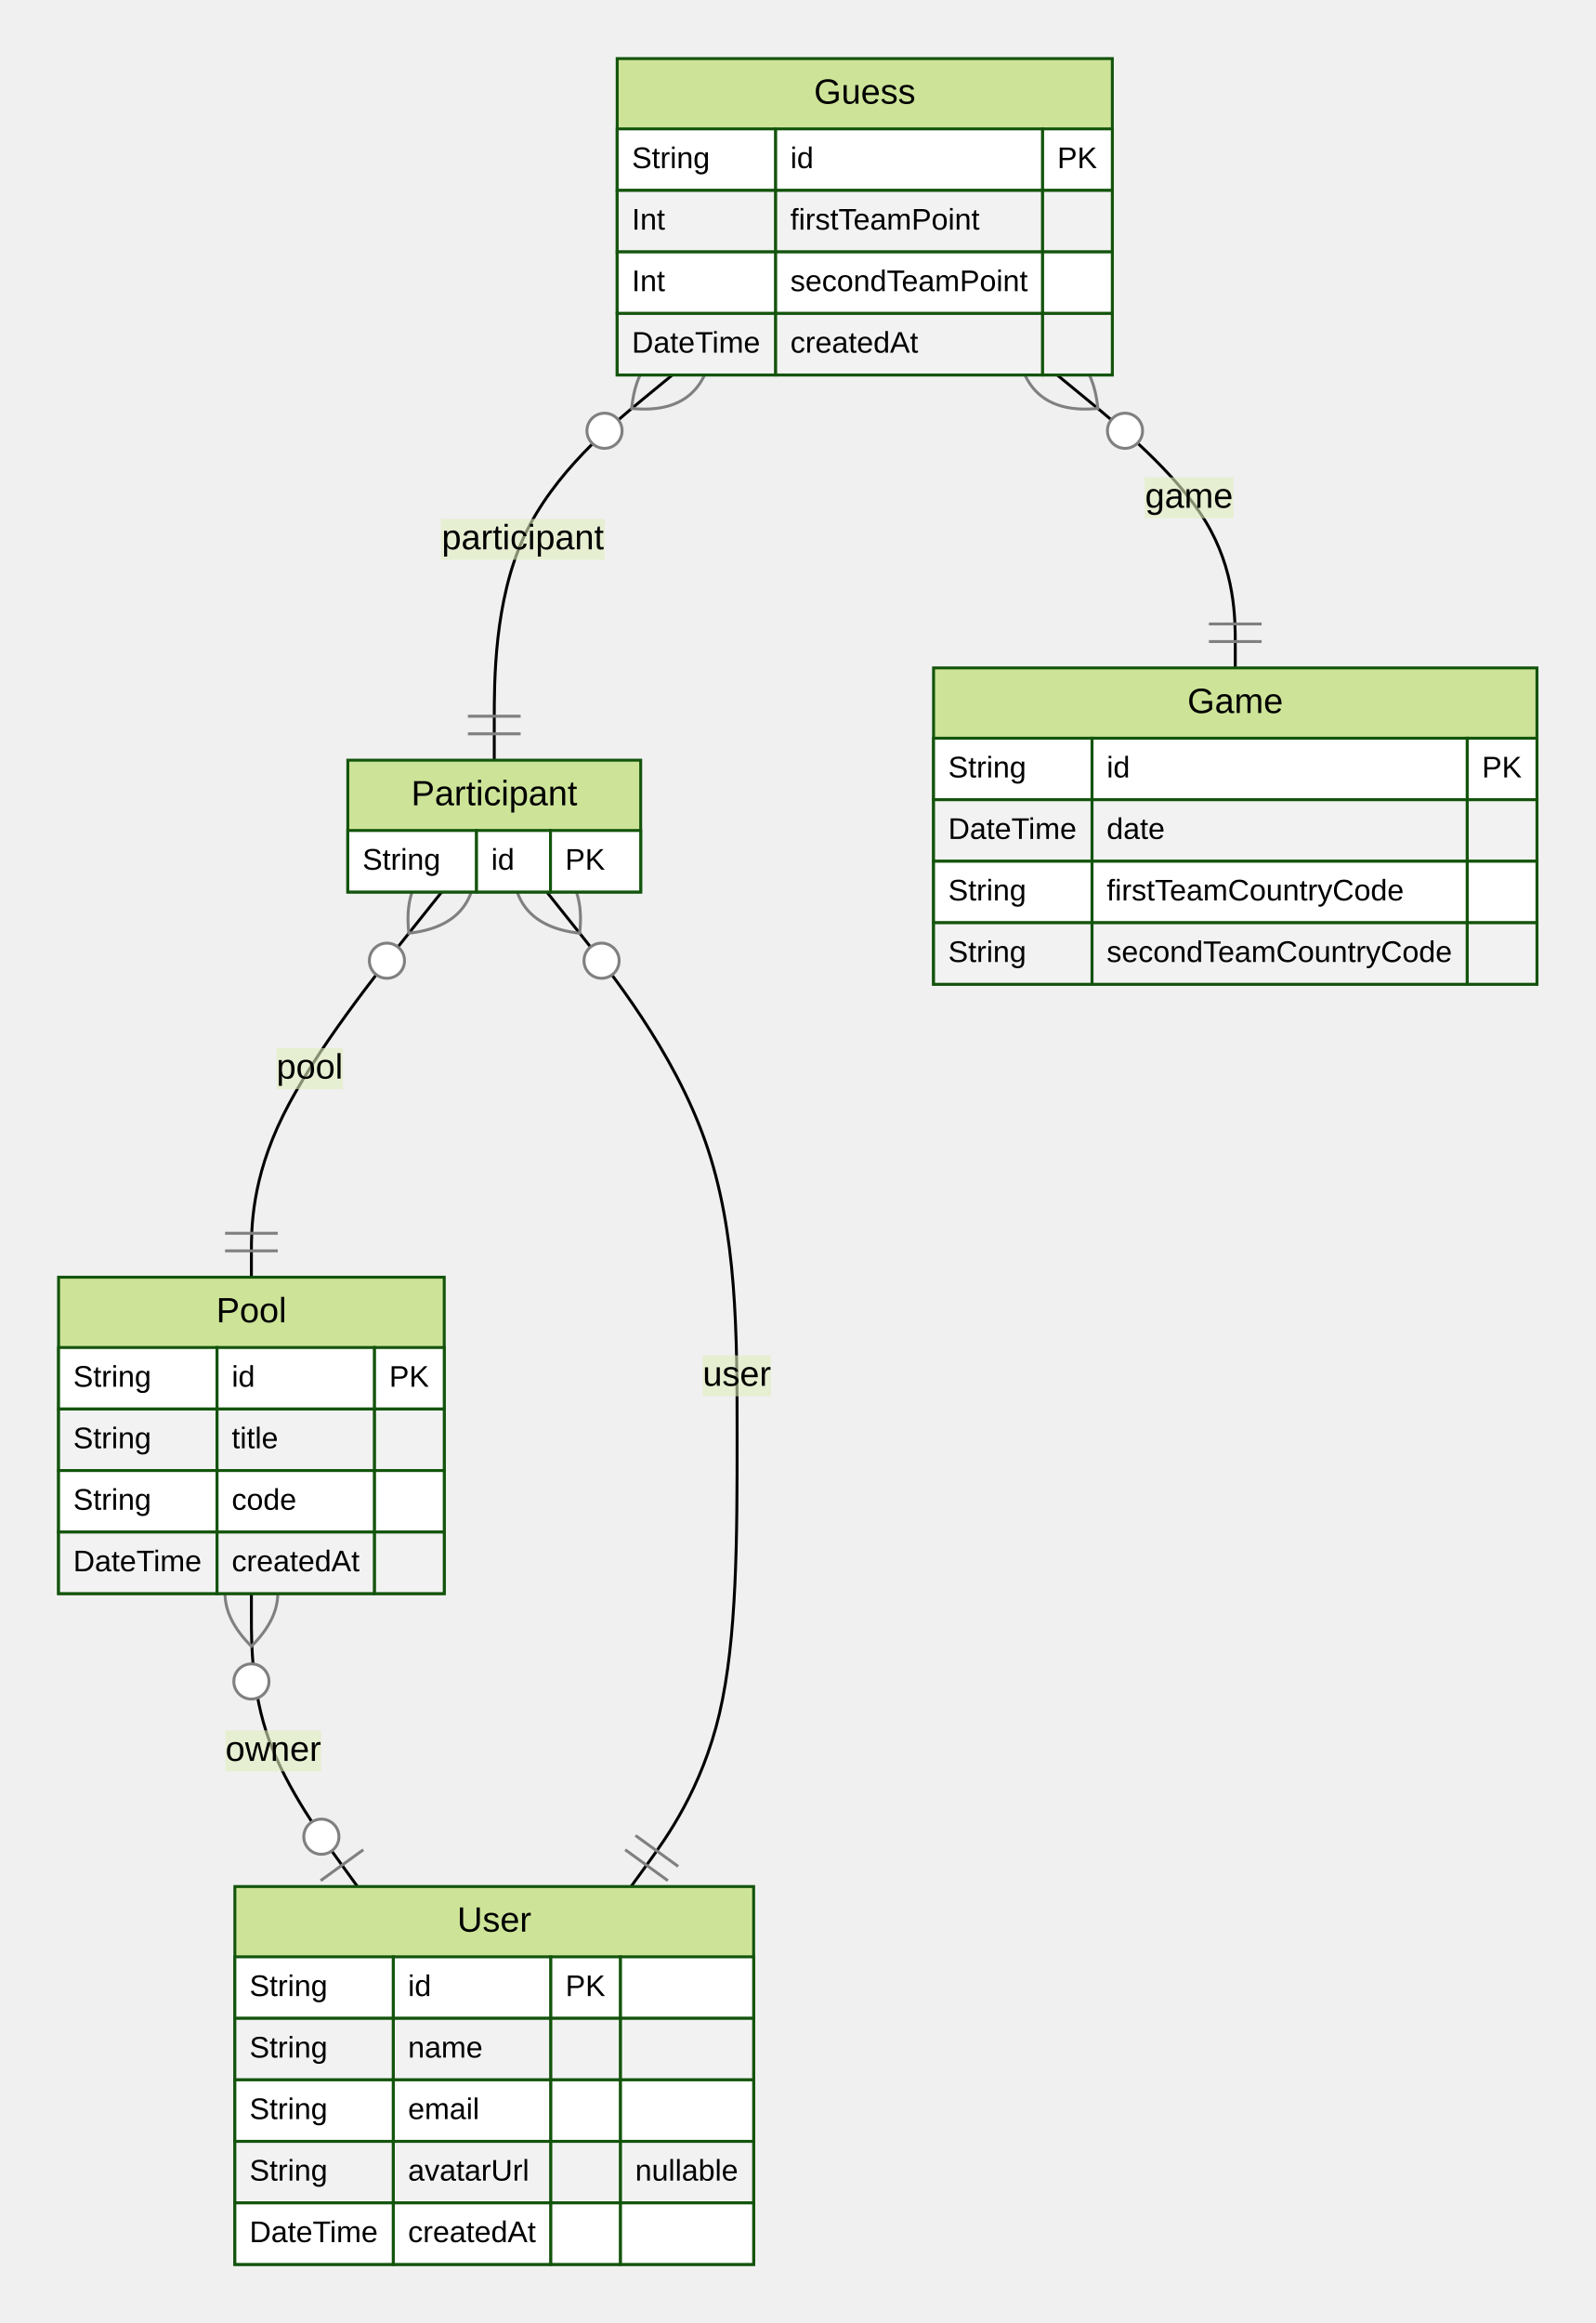
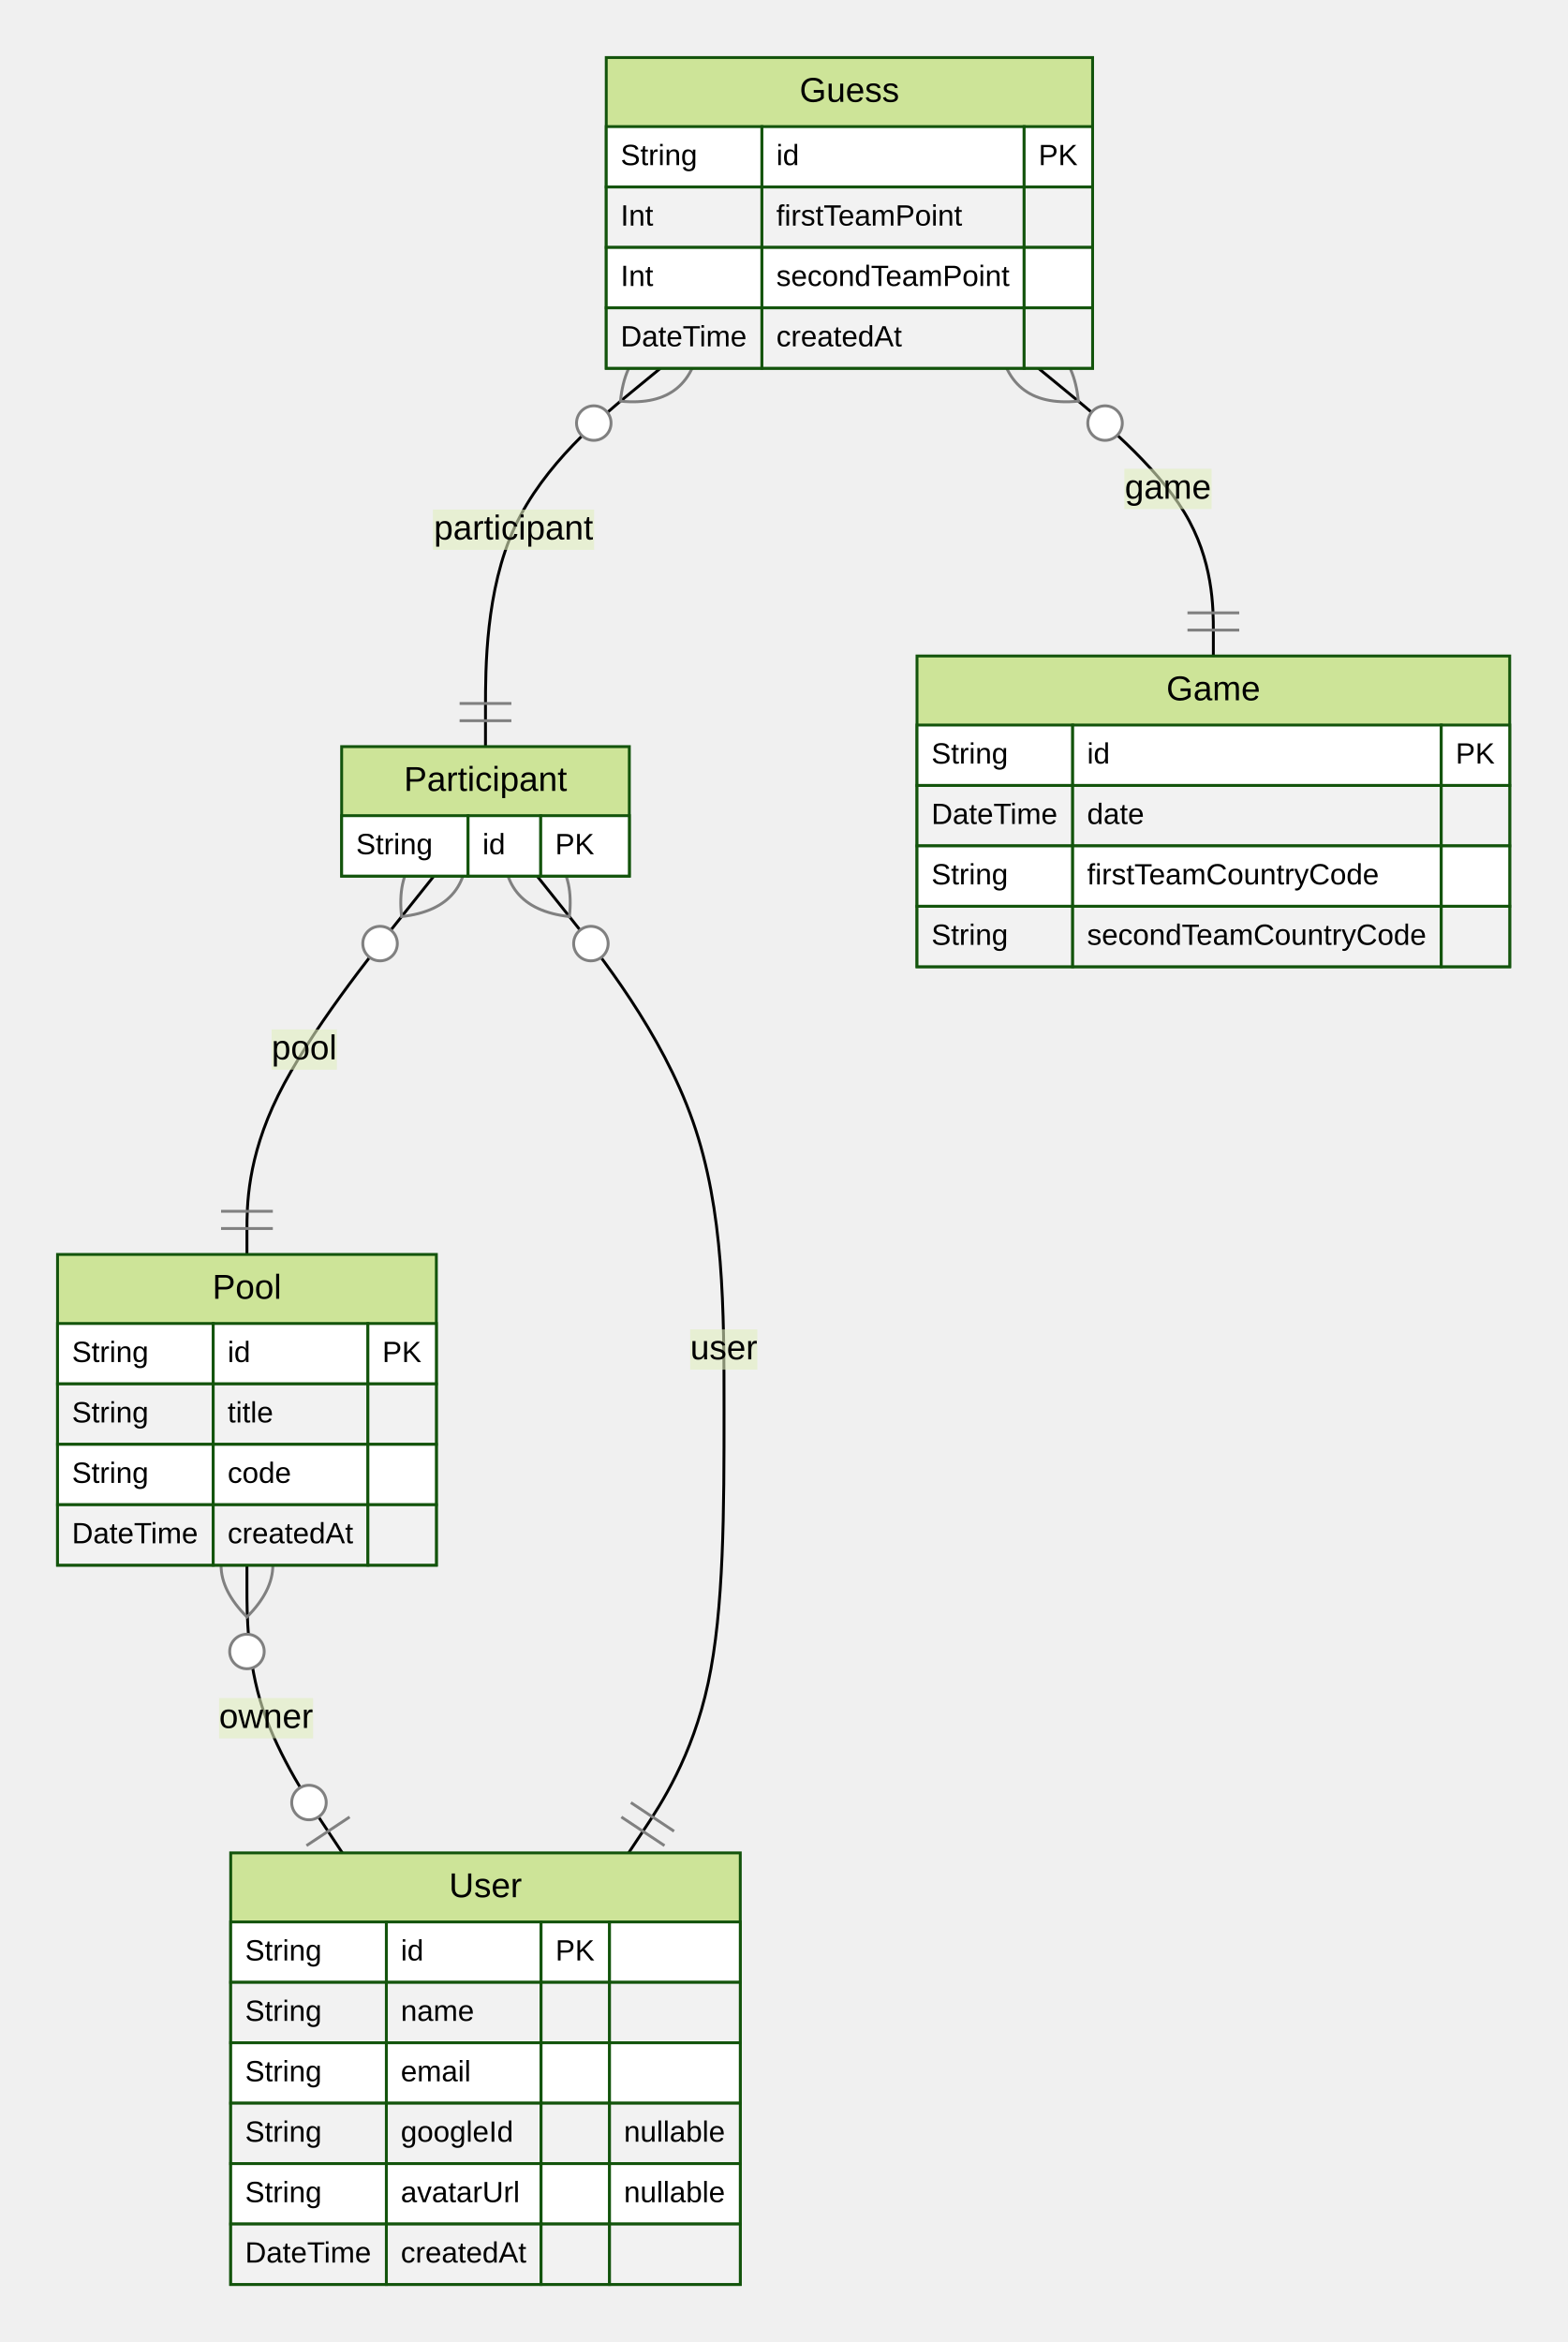
- <svg xmlns="http://www.w3.org/2000/svg" aria-labelledby="chart-title-mermaid-0 chart-desc-mermaid-0" role="img" viewBox="0 0 544.791 793" style="max-width: 544.791px; background-color: white;" width="100%" id="mermaid-0">
+ <svg xmlns="http://www.w3.org/2000/svg" aria-labelledby="chart-title-mermaid-0 chart-desc-mermaid-0" role="img" viewBox="0 0 544.791 814" style="max-width: 544.791px; background-color: white;" width="100%" id="mermaid-0">
  <style>#mermaid-0 {font-family:"trebuchet ms",verdana,arial,sans-serif;font-size:16px;fill:#000000;}#mermaid-0 .error-icon{fill:#552222;}#mermaid-0 .error-text{fill:#552222;stroke:#552222;}#mermaid-0 .edge-thickness-normal{stroke-width:2px;}#mermaid-0 .edge-thickness-thick{stroke-width:3.5px;}#mermaid-0 .edge-pattern-solid{stroke-dasharray:0;}#mermaid-0 .edge-pattern-dashed{stroke-dasharray:3;}#mermaid-0 .edge-pattern-dotted{stroke-dasharray:2;}#mermaid-0 .marker{fill:#000000;stroke:#000000;}#mermaid-0 .marker.cross{stroke:#000000;}#mermaid-0 svg{font-family:"trebuchet ms",verdana,arial,sans-serif;font-size:16px;}#mermaid-0 .entityBox{fill:#cde498;stroke:#13540c;}#mermaid-0 .attributeBoxOdd{fill:#ffffff;stroke:#13540c;}#mermaid-0 .attributeBoxEven{fill:#f2f2f2;stroke:#13540c;}#mermaid-0 .relationshipLabelBox{fill:hsl(78.158, 58.462%, 84.51%);opacity:0.7;background-color:hsl(78.158, 58.462%, 84.51%);}#mermaid-0 .relationshipLabelBox rect{opacity:0.5;}#mermaid-0 .relationshipLine{stroke:#000000;}#mermaid-0 :root{--mermaid-font-family:"trebuchet ms",verdana,arial,sans-serif;}</style>
  <g />
  <defs>
    <marker orient="auto" markerHeight="18" markerWidth="18" refY="9" refX="0" id="ONLY_ONE_START">
      <path d="M9,0 L9,18 M15,0 L15,18" fill="none" stroke="gray" />
    </marker>
  </defs>
  <defs>
    <marker orient="auto" markerHeight="18" markerWidth="18" refY="9" refX="18" id="ONLY_ONE_END">
      <path d="M3,0 L3,18 M9,0 L9,18" fill="none" stroke="gray" />
    </marker>
  </defs>
  <defs>
    <marker orient="auto" markerHeight="18" markerWidth="30" refY="9" refX="0" id="ZERO_OR_ONE_START">
      <circle r="6" cy="9" cx="21" fill="white" stroke="gray" />
      <path d="M9,0 L9,18" fill="none" stroke="gray" />
    </marker>
  </defs>
  <defs>
    <marker orient="auto" markerHeight="18" markerWidth="30" refY="9" refX="30" id="ZERO_OR_ONE_END">
      <circle r="6" cy="9" cx="9" fill="white" stroke="gray" />
      <path d="M21,0 L21,18" fill="none" stroke="gray" />
    </marker>
  </defs>
  <defs>
    <marker orient="auto" markerHeight="36" markerWidth="45" refY="18" refX="18" id="ONE_OR_MORE_START">
      <path d="M0,18 Q 18,0 36,18 Q 18,36 0,18 M42,9 L42,27" fill="none" stroke="gray" />
    </marker>
  </defs>
  <defs>
    <marker orient="auto" markerHeight="36" markerWidth="45" refY="18" refX="27" id="ONE_OR_MORE_END">
      <path d="M3,9 L3,27 M9,18 Q27,0 45,18 Q27,36 9,18" fill="none" stroke="gray" />
    </marker>
  </defs>
  <defs>
    <marker orient="auto" markerHeight="36" markerWidth="57" refY="18" refX="18" id="ZERO_OR_MORE_START">
      <circle r="6" cy="18" cx="48" fill="white" stroke="gray" />
      <path d="M0,18 Q18,0 36,18 Q18,36 0,18" fill="none" stroke="gray" />
    </marker>
  </defs>
  <defs>
    <marker orient="auto" markerHeight="36" markerWidth="57" refY="18" refX="39" id="ZERO_OR_MORE_END">
      <circle r="6" cy="18" cx="9" fill="white" stroke="gray" />
      <path d="M21,18 Q39,0 57,18 Q39,36 21,18" fill="none" stroke="gray" />
    </marker>
  </defs>
-   <path marker-start="url(#ZERO_OR_MORE_START)" marker-end="url(#ZERO_OR_ONE_END)" fill="none" stroke="gray" d="M85.841,544L85.841,552.333C85.841,560.667,85.841,577.333,91.876,594C97.911,610.667,109.981,627.333,116.016,635.667L122.051,644" class="er relationshipLine" />
-   <path marker-start="url(#ZERO_OR_MORE_START)" marker-end="url(#ONLY_ONE_END)" fill="none" stroke="gray" d="M186.702,304.5L197.532,318.083C208.362,331.667,230.023,358.833,240.853,389.75C251.683,420.667,251.683,455.333,251.683,490C251.683,524.667,251.683,559.333,245.648,585C239.613,610.667,227.543,627.333,221.508,635.667L215.473,644" class="er relationshipLine" />
+   <path marker-start="url(#ZERO_OR_MORE_START)" marker-end="url(#ZERO_OR_ONE_END)" fill="none" stroke="gray" d="M85.841,544L85.841,552.333C85.841,560.667,85.841,577.333,91.37,594C96.898,610.667,107.954,627.333,113.482,635.667L119.01,644" class="er relationshipLine" />
+   <path marker-start="url(#ZERO_OR_MORE_START)" marker-end="url(#ONLY_ONE_END)" fill="none" stroke="gray" d="M186.702,304.5L197.532,318.083C208.362,331.667,230.023,358.833,240.853,389.75C251.683,420.667,251.683,455.333,251.683,490C251.683,524.667,251.683,559.333,246.155,585C240.627,610.667,229.571,627.333,224.043,635.667L218.515,644" class="er relationshipLine" />
  <path marker-start="url(#ZERO_OR_MORE_START)" marker-end="url(#ONLY_ONE_END)" fill="none" stroke="gray" d="M150.823,304.5L139.992,318.083C129.162,331.667,107.502,358.833,96.672,380.75C85.841,402.667,85.841,419.333,85.841,427.667L85.841,436" class="er relationshipLine" />
  <path marker-start="url(#ZERO_OR_MORE_START)" marker-end="url(#ONLY_ONE_END)" fill="none" stroke="gray" d="M229.583,128L219.446,136.333C209.309,144.667,189.036,161.333,178.899,183.25C168.762,205.167,168.762,232.333,168.762,245.917L168.762,259.5" class="er relationshipLine" />
  <path marker-start="url(#ZERO_OR_MORE_START)" marker-end="url(#ONLY_ONE_END)" fill="none" stroke="gray" d="M360.956,128L371.093,136.333C381.23,144.667,401.503,161.333,411.64,178C421.777,194.667,421.777,211.333,421.777,219.667L421.777,228" class="er relationshipLine" />
  <g transform="translate(20,436 )" id="Pool">
    <rect height="108" width="131.683" y="0" x="0" stroke="gray" fill-opacity="100%" fill="honeydew" class="er entityBox" />
    <text transform="translate(65.84149,12)" style="font-family: &quot;trebuchet ms&quot;, verdana, arial, sans-serif;; font-size: 12px" text-anchor="middle" dominant-baseline="middle" y="0" x="0" id="entity-Pool" class="er entityLabel">Pool</text>
    <rect height="21" width="54.113" y="24" x="0" stroke="gray" fill-opacity="100%" fill="honeydew" class="er attributeBoxOdd" />
    <text transform="translate(5,34.5)" style="font-family: &quot;trebuchet ms&quot;, verdana, arial, sans-serif;; font-size: 10.2px" text-anchor="left" dominant-baseline="middle" y="0" x="0" id="entity-Pool-attr-1-type" class="er entityLabel">String</text>
    <rect height="21" width="53.775" y="24" x="54.113" stroke="gray" fill-opacity="100%" fill="honeydew" class="er attributeBoxOdd" />
    <text transform="translate(59.11313,34.5)" style="font-family: &quot;trebuchet ms&quot;, verdana, arial, sans-serif;; font-size: 10.2px" text-anchor="left" dominant-baseline="middle" y="0" x="0" id="entity-Pool-attr-1-name" class="er entityLabel">id</text>
    <rect height="21" width="23.795" y="24" x="107.888" stroke="gray" fill-opacity="100%" fill="honeydew" class="er attributeBoxOdd" />
    <text transform="translate(112.888,34.5)" style="font-family: &quot;trebuchet ms&quot;, verdana, arial, sans-serif;; font-size: 10.2px" text-anchor="left" dominant-baseline="middle" y="0" x="0" id="entity-Pool-attr-1-key" class="er entityLabel">PK</text>
    <rect height="21" width="54.113" y="45" x="0" stroke="gray" fill-opacity="100%" fill="honeydew" class="er attributeBoxEven" />
    <text transform="translate(5,55.5)" style="font-family: &quot;trebuchet ms&quot;, verdana, arial, sans-serif;; font-size: 10.2px" text-anchor="left" dominant-baseline="middle" y="0" x="0" id="entity-Pool-attr-2-type" class="er entityLabel">String</text>
    <rect height="21" width="53.775" y="45" x="54.113" stroke="gray" fill-opacity="100%" fill="honeydew" class="er attributeBoxEven" />
    <text transform="translate(59.11313,55.5)" style="font-family: &quot;trebuchet ms&quot;, verdana, arial, sans-serif;; font-size: 10.2px" text-anchor="left" dominant-baseline="middle" y="0" x="0" id="entity-Pool-attr-2-name" class="er entityLabel">title</text>
    <rect height="21" width="23.795" y="45" x="107.888" stroke="gray" fill-opacity="100%" fill="honeydew" class="er attributeBoxEven" />
    <text transform="translate(112.888,55.5)" style="font-family: &quot;trebuchet ms&quot;, verdana, arial, sans-serif;; font-size: 10.2px" text-anchor="left" dominant-baseline="middle" y="0" x="0" id="entity-Pool-attr-2-key" class="er entityLabel" />
    <rect height="21" width="54.113" y="66" x="0" stroke="gray" fill-opacity="100%" fill="honeydew" class="er attributeBoxOdd" />
    <text transform="translate(5,76.5)" style="font-family: &quot;trebuchet ms&quot;, verdana, arial, sans-serif;; font-size: 10.2px" text-anchor="left" dominant-baseline="middle" y="0" x="0" id="entity-Pool-attr-3-type" class="er entityLabel">String</text>
    <rect height="21" width="53.775" y="66" x="54.113" stroke="gray" fill-opacity="100%" fill="honeydew" class="er attributeBoxOdd" />
    <text transform="translate(59.11313,76.5)" style="font-family: &quot;trebuchet ms&quot;, verdana, arial, sans-serif;; font-size: 10.2px" text-anchor="left" dominant-baseline="middle" y="0" x="0" id="entity-Pool-attr-3-name" class="er entityLabel">code</text>
    <rect height="21" width="23.795" y="66" x="107.888" stroke="gray" fill-opacity="100%" fill="honeydew" class="er attributeBoxOdd" />
    <text transform="translate(112.888,76.5)" style="font-family: &quot;trebuchet ms&quot;, verdana, arial, sans-serif;; font-size: 10.2px" text-anchor="left" dominant-baseline="middle" y="0" x="0" id="entity-Pool-attr-3-key" class="er entityLabel" />
    <rect height="21" width="54.113" y="87" x="0" stroke="gray" fill-opacity="100%" fill="honeydew" class="er attributeBoxEven" />
    <text transform="translate(5,97.5)" style="font-family: &quot;trebuchet ms&quot;, verdana, arial, sans-serif;; font-size: 10.2px" text-anchor="left" dominant-baseline="middle" y="0" x="0" id="entity-Pool-attr-4-type" class="er entityLabel">DateTime</text>
    <rect height="21" width="53.775" y="87" x="54.113" stroke="gray" fill-opacity="100%" fill="honeydew" class="er attributeBoxEven" />
    <text transform="translate(59.11313,97.5)" style="font-family: &quot;trebuchet ms&quot;, verdana, arial, sans-serif;; font-size: 10.2px" text-anchor="left" dominant-baseline="middle" y="0" x="0" id="entity-Pool-attr-4-name" class="er entityLabel">createdAt</text>
    <rect height="21" width="23.795" y="87" x="107.888" stroke="gray" fill-opacity="100%" fill="honeydew" class="er attributeBoxEven" />
    <text transform="translate(112.888,97.5)" style="font-family: &quot;trebuchet ms&quot;, verdana, arial, sans-serif;; font-size: 10.2px" text-anchor="left" dominant-baseline="middle" y="0" x="0" id="entity-Pool-attr-4-key" class="er entityLabel" />
  </g>
  <g transform="translate(118.7622,259.5 )" id="Participant">
    <rect height="45" width="100" y="0" x="0" stroke="gray" fill-opacity="100%" fill="honeydew" class="er entityBox" />
    <text transform="translate(50,12)" style="font-family: &quot;trebuchet ms&quot;, verdana, arial, sans-serif;; font-size: 12px" text-anchor="middle" dominant-baseline="middle" y="0" x="0" id="entity-Participant" class="er entityLabel">Participant</text>
    <rect height="21" width="43.945" y="24" x="0" stroke="gray" fill-opacity="100%" fill="honeydew" class="er attributeBoxOdd" />
    <text transform="translate(5,34.5)" style="font-family: &quot;trebuchet ms&quot;, verdana, arial, sans-serif;; font-size: 10.2px" text-anchor="left" dominant-baseline="middle" y="0" x="0" id="entity-Participant-attr-1-type" class="er entityLabel">String</text>
    <rect height="21" width="25.262" y="24" x="43.945" stroke="gray" fill-opacity="100%" fill="honeydew" class="er attributeBoxOdd" />
    <text transform="translate(48.94526,34.5)" style="font-family: &quot;trebuchet ms&quot;, verdana, arial, sans-serif;; font-size: 10.2px" text-anchor="left" dominant-baseline="middle" y="0" x="0" id="entity-Participant-attr-1-name" class="er entityLabel">id</text>
    <rect height="21" width="30.793" y="24" x="69.207" stroke="gray" fill-opacity="100%" fill="honeydew" class="er attributeBoxOdd" />
    <text transform="translate(74.20681,34.5)" style="font-family: &quot;trebuchet ms&quot;, verdana, arial, sans-serif;; font-size: 10.2px" text-anchor="left" dominant-baseline="middle" y="0" x="0" id="entity-Participant-attr-1-key" class="er entityLabel">PK</text>
  </g>
  <g transform="translate(80.19414,644 )" id="User">
-     <rect height="129" width="177.136" y="0" x="0" stroke="gray" fill-opacity="100%" fill="honeydew" class="er entityBox" />
+     <rect height="150" width="177.136" y="0" x="0" stroke="gray" fill-opacity="100%" fill="honeydew" class="er entityBox" />
    <text transform="translate(88.5681,12)" style="font-family: &quot;trebuchet ms&quot;, verdana, arial, sans-serif;; font-size: 12px" text-anchor="middle" dominant-baseline="middle" y="0" x="0" id="entity-User" class="er entityLabel">User</text>
    <rect height="21" width="54.113" y="24" x="0" stroke="gray" fill-opacity="100%" fill="honeydew" class="er attributeBoxOdd" />
    <text transform="translate(5,34.5)" style="font-family: &quot;trebuchet ms&quot;, verdana, arial, sans-serif;; font-size: 10.2px" text-anchor="left" dominant-baseline="middle" y="0" x="0" id="entity-User-attr-1-type" class="er entityLabel">String</text>
    <rect height="21" width="53.775" y="24" x="54.113" stroke="gray" fill-opacity="100%" fill="honeydew" class="er attributeBoxOdd" />
    <text transform="translate(59.11313,34.5)" style="font-family: &quot;trebuchet ms&quot;, verdana, arial, sans-serif;; font-size: 10.2px" text-anchor="left" dominant-baseline="middle" y="0" x="0" id="entity-User-attr-1-name" class="er entityLabel">id</text>
    <rect height="21" width="23.795" y="24" x="107.888" stroke="gray" fill-opacity="100%" fill="honeydew" class="er attributeBoxOdd" />
    <text transform="translate(112.888,34.5)" style="font-family: &quot;trebuchet ms&quot;, verdana, arial, sans-serif;; font-size: 10.2px" text-anchor="left" dominant-baseline="middle" y="0" x="0" id="entity-User-attr-1-key" class="er entityLabel">PK</text>
    <rect height="21" width="45.453" y="24" x="131.683" stroke="gray" fill-opacity="100%" fill="honeydew" class="er attributeBoxOdd" />
    <text transform="translate(136.683,34.5)" style="font-family: &quot;trebuchet ms&quot;, verdana, arial, sans-serif;; font-size: 10.2px" text-anchor="left" dominant-baseline="middle" y="0" x="0" id="entity-User-attr-1-comment" class="er entityLabel" />
    <rect height="21" width="54.113" y="45" x="0" stroke="gray" fill-opacity="100%" fill="honeydew" class="er attributeBoxEven" />
    <text transform="translate(5,55.5)" style="font-family: &quot;trebuchet ms&quot;, verdana, arial, sans-serif;; font-size: 10.2px" text-anchor="left" dominant-baseline="middle" y="0" x="0" id="entity-User-attr-2-type" class="er entityLabel">String</text>
    <rect height="21" width="53.775" y="45" x="54.113" stroke="gray" fill-opacity="100%" fill="honeydew" class="er attributeBoxEven" />
    <text transform="translate(59.11313,55.5)" style="font-family: &quot;trebuchet ms&quot;, verdana, arial, sans-serif;; font-size: 10.2px" text-anchor="left" dominant-baseline="middle" y="0" x="0" id="entity-User-attr-2-name" class="er entityLabel">name</text>
    <rect height="21" width="23.795" y="45" x="107.888" stroke="gray" fill-opacity="100%" fill="honeydew" class="er attributeBoxEven" />
    <text transform="translate(112.888,55.5)" style="font-family: &quot;trebuchet ms&quot;, verdana, arial, sans-serif;; font-size: 10.2px" text-anchor="left" dominant-baseline="middle" y="0" x="0" id="entity-User-attr-2-key" class="er entityLabel" />
    <rect height="21" width="45.453" y="45" x="131.683" stroke="gray" fill-opacity="100%" fill="honeydew" class="er attributeBoxEven" />
    <text transform="translate(136.683,55.5)" style="font-family: &quot;trebuchet ms&quot;, verdana, arial, sans-serif;; font-size: 10.2px" text-anchor="left" dominant-baseline="middle" y="0" x="0" id="entity-User-attr-2-comment" class="er entityLabel" />
    <rect height="21" width="54.113" y="66" x="0" stroke="gray" fill-opacity="100%" fill="honeydew" class="er attributeBoxOdd" />
    <text transform="translate(5,76.5)" style="font-family: &quot;trebuchet ms&quot;, verdana, arial, sans-serif;; font-size: 10.2px" text-anchor="left" dominant-baseline="middle" y="0" x="0" id="entity-User-attr-3-type" class="er entityLabel">String</text>
    <rect height="21" width="53.775" y="66" x="54.113" stroke="gray" fill-opacity="100%" fill="honeydew" class="er attributeBoxOdd" />
    <text transform="translate(59.11313,76.5)" style="font-family: &quot;trebuchet ms&quot;, verdana, arial, sans-serif;; font-size: 10.2px" text-anchor="left" dominant-baseline="middle" y="0" x="0" id="entity-User-attr-3-name" class="er entityLabel">email</text>
    <rect height="21" width="23.795" y="66" x="107.888" stroke="gray" fill-opacity="100%" fill="honeydew" class="er attributeBoxOdd" />
    <text transform="translate(112.888,76.5)" style="font-family: &quot;trebuchet ms&quot;, verdana, arial, sans-serif;; font-size: 10.2px" text-anchor="left" dominant-baseline="middle" y="0" x="0" id="entity-User-attr-3-key" class="er entityLabel" />
    <rect height="21" width="45.453" y="66" x="131.683" stroke="gray" fill-opacity="100%" fill="honeydew" class="er attributeBoxOdd" />
    <text transform="translate(136.683,76.5)" style="font-family: &quot;trebuchet ms&quot;, verdana, arial, sans-serif;; font-size: 10.2px" text-anchor="left" dominant-baseline="middle" y="0" x="0" id="entity-User-attr-3-comment" class="er entityLabel" />
    <rect height="21" width="54.113" y="87" x="0" stroke="gray" fill-opacity="100%" fill="honeydew" class="er attributeBoxEven" />
    <text transform="translate(5,97.5)" style="font-family: &quot;trebuchet ms&quot;, verdana, arial, sans-serif;; font-size: 10.2px" text-anchor="left" dominant-baseline="middle" y="0" x="0" id="entity-User-attr-4-type" class="er entityLabel">String</text>
    <rect height="21" width="53.775" y="87" x="54.113" stroke="gray" fill-opacity="100%" fill="honeydew" class="er attributeBoxEven" />
-     <text transform="translate(59.11313,97.5)" style="font-family: &quot;trebuchet ms&quot;, verdana, arial, sans-serif;; font-size: 10.2px" text-anchor="left" dominant-baseline="middle" y="0" x="0" id="entity-User-attr-4-name" class="er entityLabel">avatarUrl</text>
+     <text transform="translate(59.11313,97.5)" style="font-family: &quot;trebuchet ms&quot;, verdana, arial, sans-serif;; font-size: 10.2px" text-anchor="left" dominant-baseline="middle" y="0" x="0" id="entity-User-attr-4-name" class="er entityLabel">googleId</text>
    <rect height="21" width="23.795" y="87" x="107.888" stroke="gray" fill-opacity="100%" fill="honeydew" class="er attributeBoxEven" />
    <text transform="translate(112.888,97.5)" style="font-family: &quot;trebuchet ms&quot;, verdana, arial, sans-serif;; font-size: 10.2px" text-anchor="left" dominant-baseline="middle" y="0" x="0" id="entity-User-attr-4-key" class="er entityLabel" />
    <rect height="21" width="45.453" y="87" x="131.683" stroke="gray" fill-opacity="100%" fill="honeydew" class="er attributeBoxEven" />
    <text transform="translate(136.683,97.5)" style="font-family: &quot;trebuchet ms&quot;, verdana, arial, sans-serif;; font-size: 10.2px" text-anchor="left" dominant-baseline="middle" y="0" x="0" id="entity-User-attr-4-comment" class="er entityLabel">nullable</text>
    <rect height="21" width="54.113" y="108" x="0" stroke="gray" fill-opacity="100%" fill="honeydew" class="er attributeBoxOdd" />
-     <text transform="translate(5,118.5)" style="font-family: &quot;trebuchet ms&quot;, verdana, arial, sans-serif;; font-size: 10.2px" text-anchor="left" dominant-baseline="middle" y="0" x="0" id="entity-User-attr-5-type" class="er entityLabel">DateTime</text>
+     <text transform="translate(5,118.5)" style="font-family: &quot;trebuchet ms&quot;, verdana, arial, sans-serif;; font-size: 10.2px" text-anchor="left" dominant-baseline="middle" y="0" x="0" id="entity-User-attr-5-type" class="er entityLabel">String</text>
    <rect height="21" width="53.775" y="108" x="54.113" stroke="gray" fill-opacity="100%" fill="honeydew" class="er attributeBoxOdd" />
-     <text transform="translate(59.11313,118.5)" style="font-family: &quot;trebuchet ms&quot;, verdana, arial, sans-serif;; font-size: 10.2px" text-anchor="left" dominant-baseline="middle" y="0" x="0" id="entity-User-attr-5-name" class="er entityLabel">createdAt</text>
+     <text transform="translate(59.11313,118.5)" style="font-family: &quot;trebuchet ms&quot;, verdana, arial, sans-serif;; font-size: 10.2px" text-anchor="left" dominant-baseline="middle" y="0" x="0" id="entity-User-attr-5-name" class="er entityLabel">avatarUrl</text>
    <rect height="21" width="23.795" y="108" x="107.888" stroke="gray" fill-opacity="100%" fill="honeydew" class="er attributeBoxOdd" />
    <text transform="translate(112.888,118.5)" style="font-family: &quot;trebuchet ms&quot;, verdana, arial, sans-serif;; font-size: 10.2px" text-anchor="left" dominant-baseline="middle" y="0" x="0" id="entity-User-attr-5-key" class="er entityLabel" />
    <rect height="21" width="45.453" y="108" x="131.683" stroke="gray" fill-opacity="100%" fill="honeydew" class="er attributeBoxOdd" />
-     <text transform="translate(136.683,118.5)" style="font-family: &quot;trebuchet ms&quot;, verdana, arial, sans-serif;; font-size: 10.2px" text-anchor="left" dominant-baseline="middle" y="0" x="0" id="entity-User-attr-5-comment" class="er entityLabel" />
+     <text transform="translate(136.683,118.5)" style="font-family: &quot;trebuchet ms&quot;, verdana, arial, sans-serif;; font-size: 10.2px" text-anchor="left" dominant-baseline="middle" y="0" x="0" id="entity-User-attr-5-comment" class="er entityLabel">nullable</text>
+     <rect height="21" width="54.113" y="129" x="0" stroke="gray" fill-opacity="100%" fill="honeydew" class="er attributeBoxEven" />
+     <text transform="translate(5,139.5)" style="font-family: &quot;trebuchet ms&quot;, verdana, arial, sans-serif;; font-size: 10.2px" text-anchor="left" dominant-baseline="middle" y="0" x="0" id="entity-User-attr-6-type" class="er entityLabel">DateTime</text>
+     <rect height="21" width="53.775" y="129" x="54.113" stroke="gray" fill-opacity="100%" fill="honeydew" class="er attributeBoxEven" />
+     <text transform="translate(59.11313,139.5)" style="font-family: &quot;trebuchet ms&quot;, verdana, arial, sans-serif;; font-size: 10.2px" text-anchor="left" dominant-baseline="middle" y="0" x="0" id="entity-User-attr-6-name" class="er entityLabel">createdAt</text>
+     <rect height="21" width="23.795" y="129" x="107.888" stroke="gray" fill-opacity="100%" fill="honeydew" class="er attributeBoxEven" />
+     <text transform="translate(112.888,139.5)" style="font-family: &quot;trebuchet ms&quot;, verdana, arial, sans-serif;; font-size: 10.2px" text-anchor="left" dominant-baseline="middle" y="0" x="0" id="entity-User-attr-6-key" class="er entityLabel" />
+     <rect height="21" width="45.453" y="129" x="131.683" stroke="gray" fill-opacity="100%" fill="honeydew" class="er attributeBoxEven" />
+     <text transform="translate(136.683,139.5)" style="font-family: &quot;trebuchet ms&quot;, verdana, arial, sans-serif;; font-size: 10.2px" text-anchor="left" dominant-baseline="middle" y="0" x="0" id="entity-User-attr-6-comment" class="er entityLabel" />
  </g>
  <g transform="translate(318.7622,228 )" id="Game">
    <rect height="108" width="206.029" y="0" x="0" stroke="gray" fill-opacity="100%" fill="honeydew" class="er entityBox" />
    <text transform="translate(103.0145,12)" style="font-family: &quot;trebuchet ms&quot;, verdana, arial, sans-serif;; font-size: 12px" text-anchor="middle" dominant-baseline="middle" y="0" x="0" id="entity-Game" class="er entityLabel">Game</text>
    <rect height="21" width="54.113" y="24" x="0" stroke="gray" fill-opacity="100%" fill="honeydew" class="er attributeBoxOdd" />
    <text transform="translate(5,34.5)" style="font-family: &quot;trebuchet ms&quot;, verdana, arial, sans-serif;; font-size: 10.2px" text-anchor="left" dominant-baseline="middle" y="0" x="0" id="entity-Game-attr-1-type" class="er entityLabel">String</text>
    <rect height="21" width="128.121" y="24" x="54.113" stroke="gray" fill-opacity="100%" fill="honeydew" class="er attributeBoxOdd" />
    <text transform="translate(59.11313,34.5)" style="font-family: &quot;trebuchet ms&quot;, verdana, arial, sans-serif;; font-size: 10.2px" text-anchor="left" dominant-baseline="middle" y="0" x="0" id="entity-Game-attr-1-name" class="er entityLabel">id</text>
    <rect height="21" width="23.795" y="24" x="182.234" stroke="gray" fill-opacity="100%" fill="honeydew" class="er attributeBoxOdd" />
    <text transform="translate(187.2339,34.5)" style="font-family: &quot;trebuchet ms&quot;, verdana, arial, sans-serif;; font-size: 10.2px" text-anchor="left" dominant-baseline="middle" y="0" x="0" id="entity-Game-attr-1-key" class="er entityLabel">PK</text>
    <rect height="21" width="54.113" y="45" x="0" stroke="gray" fill-opacity="100%" fill="honeydew" class="er attributeBoxEven" />
    <text transform="translate(5,55.5)" style="font-family: &quot;trebuchet ms&quot;, verdana, arial, sans-serif;; font-size: 10.2px" text-anchor="left" dominant-baseline="middle" y="0" x="0" id="entity-Game-attr-2-type" class="er entityLabel">DateTime</text>
    <rect height="21" width="128.121" y="45" x="54.113" stroke="gray" fill-opacity="100%" fill="honeydew" class="er attributeBoxEven" />
    <text transform="translate(59.11313,55.5)" style="font-family: &quot;trebuchet ms&quot;, verdana, arial, sans-serif;; font-size: 10.2px" text-anchor="left" dominant-baseline="middle" y="0" x="0" id="entity-Game-attr-2-name" class="er entityLabel">date</text>
    <rect height="21" width="23.795" y="45" x="182.234" stroke="gray" fill-opacity="100%" fill="honeydew" class="er attributeBoxEven" />
    <text transform="translate(187.2339,55.5)" style="font-family: &quot;trebuchet ms&quot;, verdana, arial, sans-serif;; font-size: 10.2px" text-anchor="left" dominant-baseline="middle" y="0" x="0" id="entity-Game-attr-2-key" class="er entityLabel" />
    <rect height="21" width="54.113" y="66" x="0" stroke="gray" fill-opacity="100%" fill="honeydew" class="er attributeBoxOdd" />
    <text transform="translate(5,76.5)" style="font-family: &quot;trebuchet ms&quot;, verdana, arial, sans-serif;; font-size: 10.2px" text-anchor="left" dominant-baseline="middle" y="0" x="0" id="entity-Game-attr-3-type" class="er entityLabel">String</text>
    <rect height="21" width="128.121" y="66" x="54.113" stroke="gray" fill-opacity="100%" fill="honeydew" class="er attributeBoxOdd" />
    <text transform="translate(59.11313,76.5)" style="font-family: &quot;trebuchet ms&quot;, verdana, arial, sans-serif;; font-size: 10.2px" text-anchor="left" dominant-baseline="middle" y="0" x="0" id="entity-Game-attr-3-name" class="er entityLabel">firstTeamCountryCode</text>
    <rect height="21" width="23.795" y="66" x="182.234" stroke="gray" fill-opacity="100%" fill="honeydew" class="er attributeBoxOdd" />
    <text transform="translate(187.2339,76.5)" style="font-family: &quot;trebuchet ms&quot;, verdana, arial, sans-serif;; font-size: 10.2px" text-anchor="left" dominant-baseline="middle" y="0" x="0" id="entity-Game-attr-3-key" class="er entityLabel" />
    <rect height="21" width="54.113" y="87" x="0" stroke="gray" fill-opacity="100%" fill="honeydew" class="er attributeBoxEven" />
    <text transform="translate(5,97.5)" style="font-family: &quot;trebuchet ms&quot;, verdana, arial, sans-serif;; font-size: 10.2px" text-anchor="left" dominant-baseline="middle" y="0" x="0" id="entity-Game-attr-4-type" class="er entityLabel">String</text>
    <rect height="21" width="128.121" y="87" x="54.113" stroke="gray" fill-opacity="100%" fill="honeydew" class="er attributeBoxEven" />
    <text transform="translate(59.11313,97.5)" style="font-family: &quot;trebuchet ms&quot;, verdana, arial, sans-serif;; font-size: 10.2px" text-anchor="left" dominant-baseline="middle" y="0" x="0" id="entity-Game-attr-4-name" class="er entityLabel">secondTeamCountryCode</text>
    <rect height="21" width="23.795" y="87" x="182.234" stroke="gray" fill-opacity="100%" fill="honeydew" class="er attributeBoxEven" />
    <text transform="translate(187.2339,97.5)" style="font-family: &quot;trebuchet ms&quot;, verdana, arial, sans-serif;; font-size: 10.2px" text-anchor="left" dominant-baseline="middle" y="0" x="0" id="entity-Game-attr-4-key" class="er entityLabel" />
  </g>
  <g transform="translate(210.74,20 )" id="Guess">
    <rect height="108" width="169.059" y="0" x="0" stroke="gray" fill-opacity="100%" fill="honeydew" class="er entityBox" />
    <text transform="translate(84.52949,12)" style="font-family: &quot;trebuchet ms&quot;, verdana, arial, sans-serif;; font-size: 12px" text-anchor="middle" dominant-baseline="middle" y="0" x="0" id="entity-Guess" class="er entityLabel">Guess</text>
    <rect height="21" width="54.113" y="24" x="0" stroke="gray" fill-opacity="100%" fill="honeydew" class="er attributeBoxOdd" />
    <text transform="translate(5,34.5)" style="font-family: &quot;trebuchet ms&quot;, verdana, arial, sans-serif;; font-size: 10.2px" text-anchor="left" dominant-baseline="middle" y="0" x="0" id="entity-Guess-attr-1-type" class="er entityLabel">String</text>
    <rect height="21" width="91.151" y="24" x="54.113" stroke="gray" fill-opacity="100%" fill="honeydew" class="er attributeBoxOdd" />
    <text transform="translate(59.11313,34.5)" style="font-family: &quot;trebuchet ms&quot;, verdana, arial, sans-serif;; font-size: 10.2px" text-anchor="left" dominant-baseline="middle" y="0" x="0" id="entity-Guess-attr-1-name" class="er entityLabel">id</text>
    <rect height="21" width="23.795" y="24" x="145.264" stroke="gray" fill-opacity="100%" fill="honeydew" class="er attributeBoxOdd" />
    <text transform="translate(150.264,34.5)" style="font-family: &quot;trebuchet ms&quot;, verdana, arial, sans-serif;; font-size: 10.2px" text-anchor="left" dominant-baseline="middle" y="0" x="0" id="entity-Guess-attr-1-key" class="er entityLabel">PK</text>
    <rect height="21" width="54.113" y="45" x="0" stroke="gray" fill-opacity="100%" fill="honeydew" class="er attributeBoxEven" />
    <text transform="translate(5,55.5)" style="font-family: &quot;trebuchet ms&quot;, verdana, arial, sans-serif;; font-size: 10.2px" text-anchor="left" dominant-baseline="middle" y="0" x="0" id="entity-Guess-attr-2-type" class="er entityLabel">Int</text>
    <rect height="21" width="91.151" y="45" x="54.113" stroke="gray" fill-opacity="100%" fill="honeydew" class="er attributeBoxEven" />
    <text transform="translate(59.11313,55.5)" style="font-family: &quot;trebuchet ms&quot;, verdana, arial, sans-serif;; font-size: 10.2px" text-anchor="left" dominant-baseline="middle" y="0" x="0" id="entity-Guess-attr-2-name" class="er entityLabel">firstTeamPoint</text>
    <rect height="21" width="23.795" y="45" x="145.264" stroke="gray" fill-opacity="100%" fill="honeydew" class="er attributeBoxEven" />
    <text transform="translate(150.264,55.5)" style="font-family: &quot;trebuchet ms&quot;, verdana, arial, sans-serif;; font-size: 10.2px" text-anchor="left" dominant-baseline="middle" y="0" x="0" id="entity-Guess-attr-2-key" class="er entityLabel" />
    <rect height="21" width="54.113" y="66" x="0" stroke="gray" fill-opacity="100%" fill="honeydew" class="er attributeBoxOdd" />
    <text transform="translate(5,76.5)" style="font-family: &quot;trebuchet ms&quot;, verdana, arial, sans-serif;; font-size: 10.2px" text-anchor="left" dominant-baseline="middle" y="0" x="0" id="entity-Guess-attr-3-type" class="er entityLabel">Int</text>
    <rect height="21" width="91.151" y="66" x="54.113" stroke="gray" fill-opacity="100%" fill="honeydew" class="er attributeBoxOdd" />
    <text transform="translate(59.11313,76.5)" style="font-family: &quot;trebuchet ms&quot;, verdana, arial, sans-serif;; font-size: 10.2px" text-anchor="left" dominant-baseline="middle" y="0" x="0" id="entity-Guess-attr-3-name" class="er entityLabel">secondTeamPoint</text>
    <rect height="21" width="23.795" y="66" x="145.264" stroke="gray" fill-opacity="100%" fill="honeydew" class="er attributeBoxOdd" />
    <text transform="translate(150.264,76.5)" style="font-family: &quot;trebuchet ms&quot;, verdana, arial, sans-serif;; font-size: 10.2px" text-anchor="left" dominant-baseline="middle" y="0" x="0" id="entity-Guess-attr-3-key" class="er entityLabel" />
    <rect height="21" width="54.113" y="87" x="0" stroke="gray" fill-opacity="100%" fill="honeydew" class="er attributeBoxEven" />
    <text transform="translate(5,97.5)" style="font-family: &quot;trebuchet ms&quot;, verdana, arial, sans-serif;; font-size: 10.2px" text-anchor="left" dominant-baseline="middle" y="0" x="0" id="entity-Guess-attr-4-type" class="er entityLabel">DateTime</text>
    <rect height="21" width="91.151" y="87" x="54.113" stroke="gray" fill-opacity="100%" fill="honeydew" class="er attributeBoxEven" />
    <text transform="translate(59.11313,97.5)" style="font-family: &quot;trebuchet ms&quot;, verdana, arial, sans-serif;; font-size: 10.2px" text-anchor="left" dominant-baseline="middle" y="0" x="0" id="entity-Guess-attr-4-name" class="er entityLabel">createdAt</text>
    <rect height="21" width="23.795" y="87" x="145.264" stroke="gray" fill-opacity="100%" fill="honeydew" class="er attributeBoxEven" />
    <text transform="translate(150.264,97.5)" style="font-family: &quot;trebuchet ms&quot;, verdana, arial, sans-serif;; font-size: 10.2px" text-anchor="left" dominant-baseline="middle" y="0" x="0" id="entity-Guess-attr-4-key" class="er entityLabel" />
  </g>
-   <rect fill-opacity="85%" fill="white" height="14" width="32.688" y="590.7" x="76.968" class="er relationshipLabelBox" />
-   <text style="font-family: &quot;trebuchet ms&quot;, verdana, arial, sans-serif;; font-size: 12px" dominant-baseline="middle" text-anchor="middle" y="597.7" x="93.312" id="rel1" class="er relationshipLabel">owner</text>
-   <rect fill-opacity="85%" fill="white" height="14" width="23.348" y="462.676" x="239.928" class="er relationshipLabelBox" />
-   <text style="font-family: &quot;trebuchet ms&quot;, verdana, arial, sans-serif;; font-size: 12px" dominant-baseline="middle" text-anchor="middle" y="469.676" x="251.601" id="rel2" class="er relationshipLabel">user</text>
+   <rect fill-opacity="85%" fill="white" height="14" width="32.688" y="590.185" x="76.147" class="er relationshipLabelBox" />
+   <text style="font-family: &quot;trebuchet ms&quot;, verdana, arial, sans-serif;; font-size: 12px" dominant-baseline="middle" text-anchor="middle" y="597.185" x="92.491" id="rel1" class="er relationshipLabel">owner</text>
+   <rect fill-opacity="85%" fill="white" height="14" width="23.348" y="462.055" x="239.92" class="er relationshipLabelBox" />
+   <text style="font-family: &quot;trebuchet ms&quot;, verdana, arial, sans-serif;; font-size: 12px" dominant-baseline="middle" text-anchor="middle" y="469.055" x="251.594" id="rel2" class="er relationshipLabel">user</text>
  <rect fill-opacity="85%" fill="white" height="14" width="22.688" y="357.795" x="94.4" class="er relationshipLabelBox" />
  <text style="font-family: &quot;trebuchet ms&quot;, verdana, arial, sans-serif;; font-size: 12px" dominant-baseline="middle" text-anchor="middle" y="364.795" x="105.744" id="rel3" class="er relationshipLabel">pool</text>
  <rect fill-opacity="85%" fill="white" height="14" width="56.031" y="177.114" x="150.49" class="er relationshipLabelBox" />
  <text style="font-family: &quot;trebuchet ms&quot;, verdana, arial, sans-serif;; font-size: 12px" dominant-baseline="middle" text-anchor="middle" y="184.114" x="178.506" id="rel4" class="er relationshipLabel">participant</text>
  <rect fill-opacity="85%" fill="white" height="14" width="30.344" y="162.93" x="390.825" class="er relationshipLabelBox" />
  <text style="font-family: &quot;trebuchet ms&quot;, verdana, arial, sans-serif;; font-size: 12px" dominant-baseline="middle" text-anchor="middle" y="169.93" x="405.997" id="rel5" class="er relationshipLabel">game</text>
</svg>
